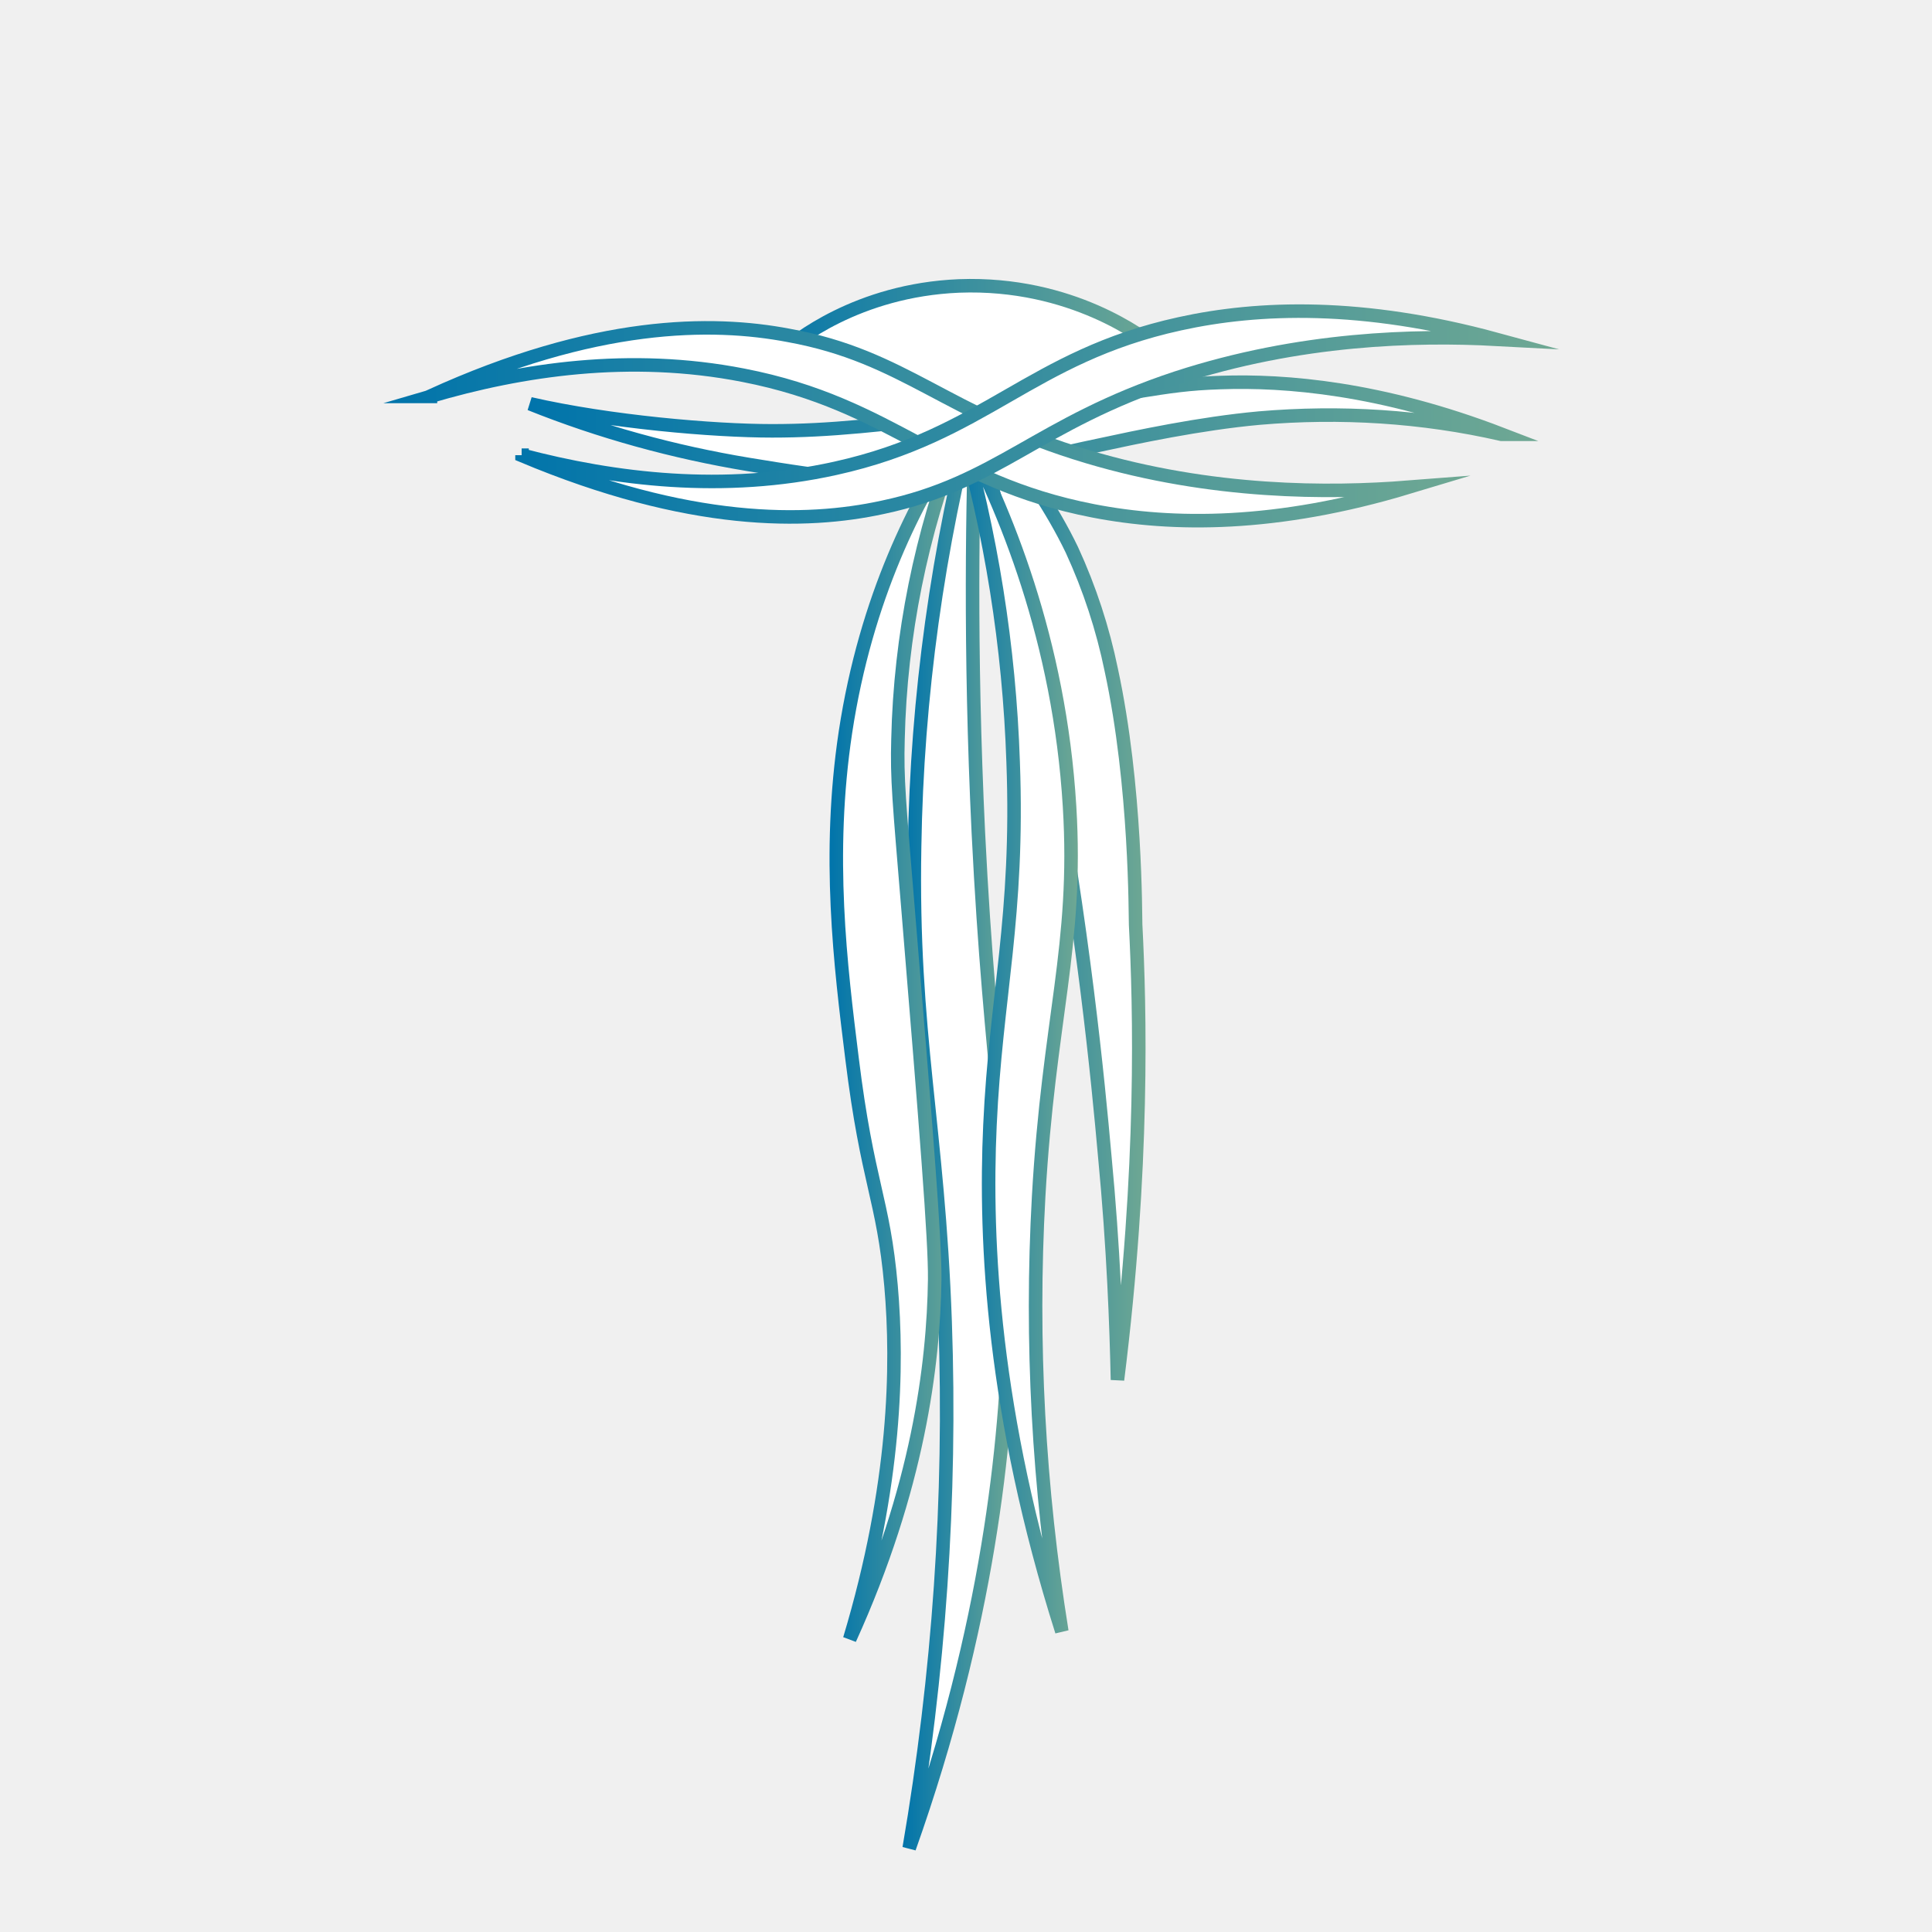
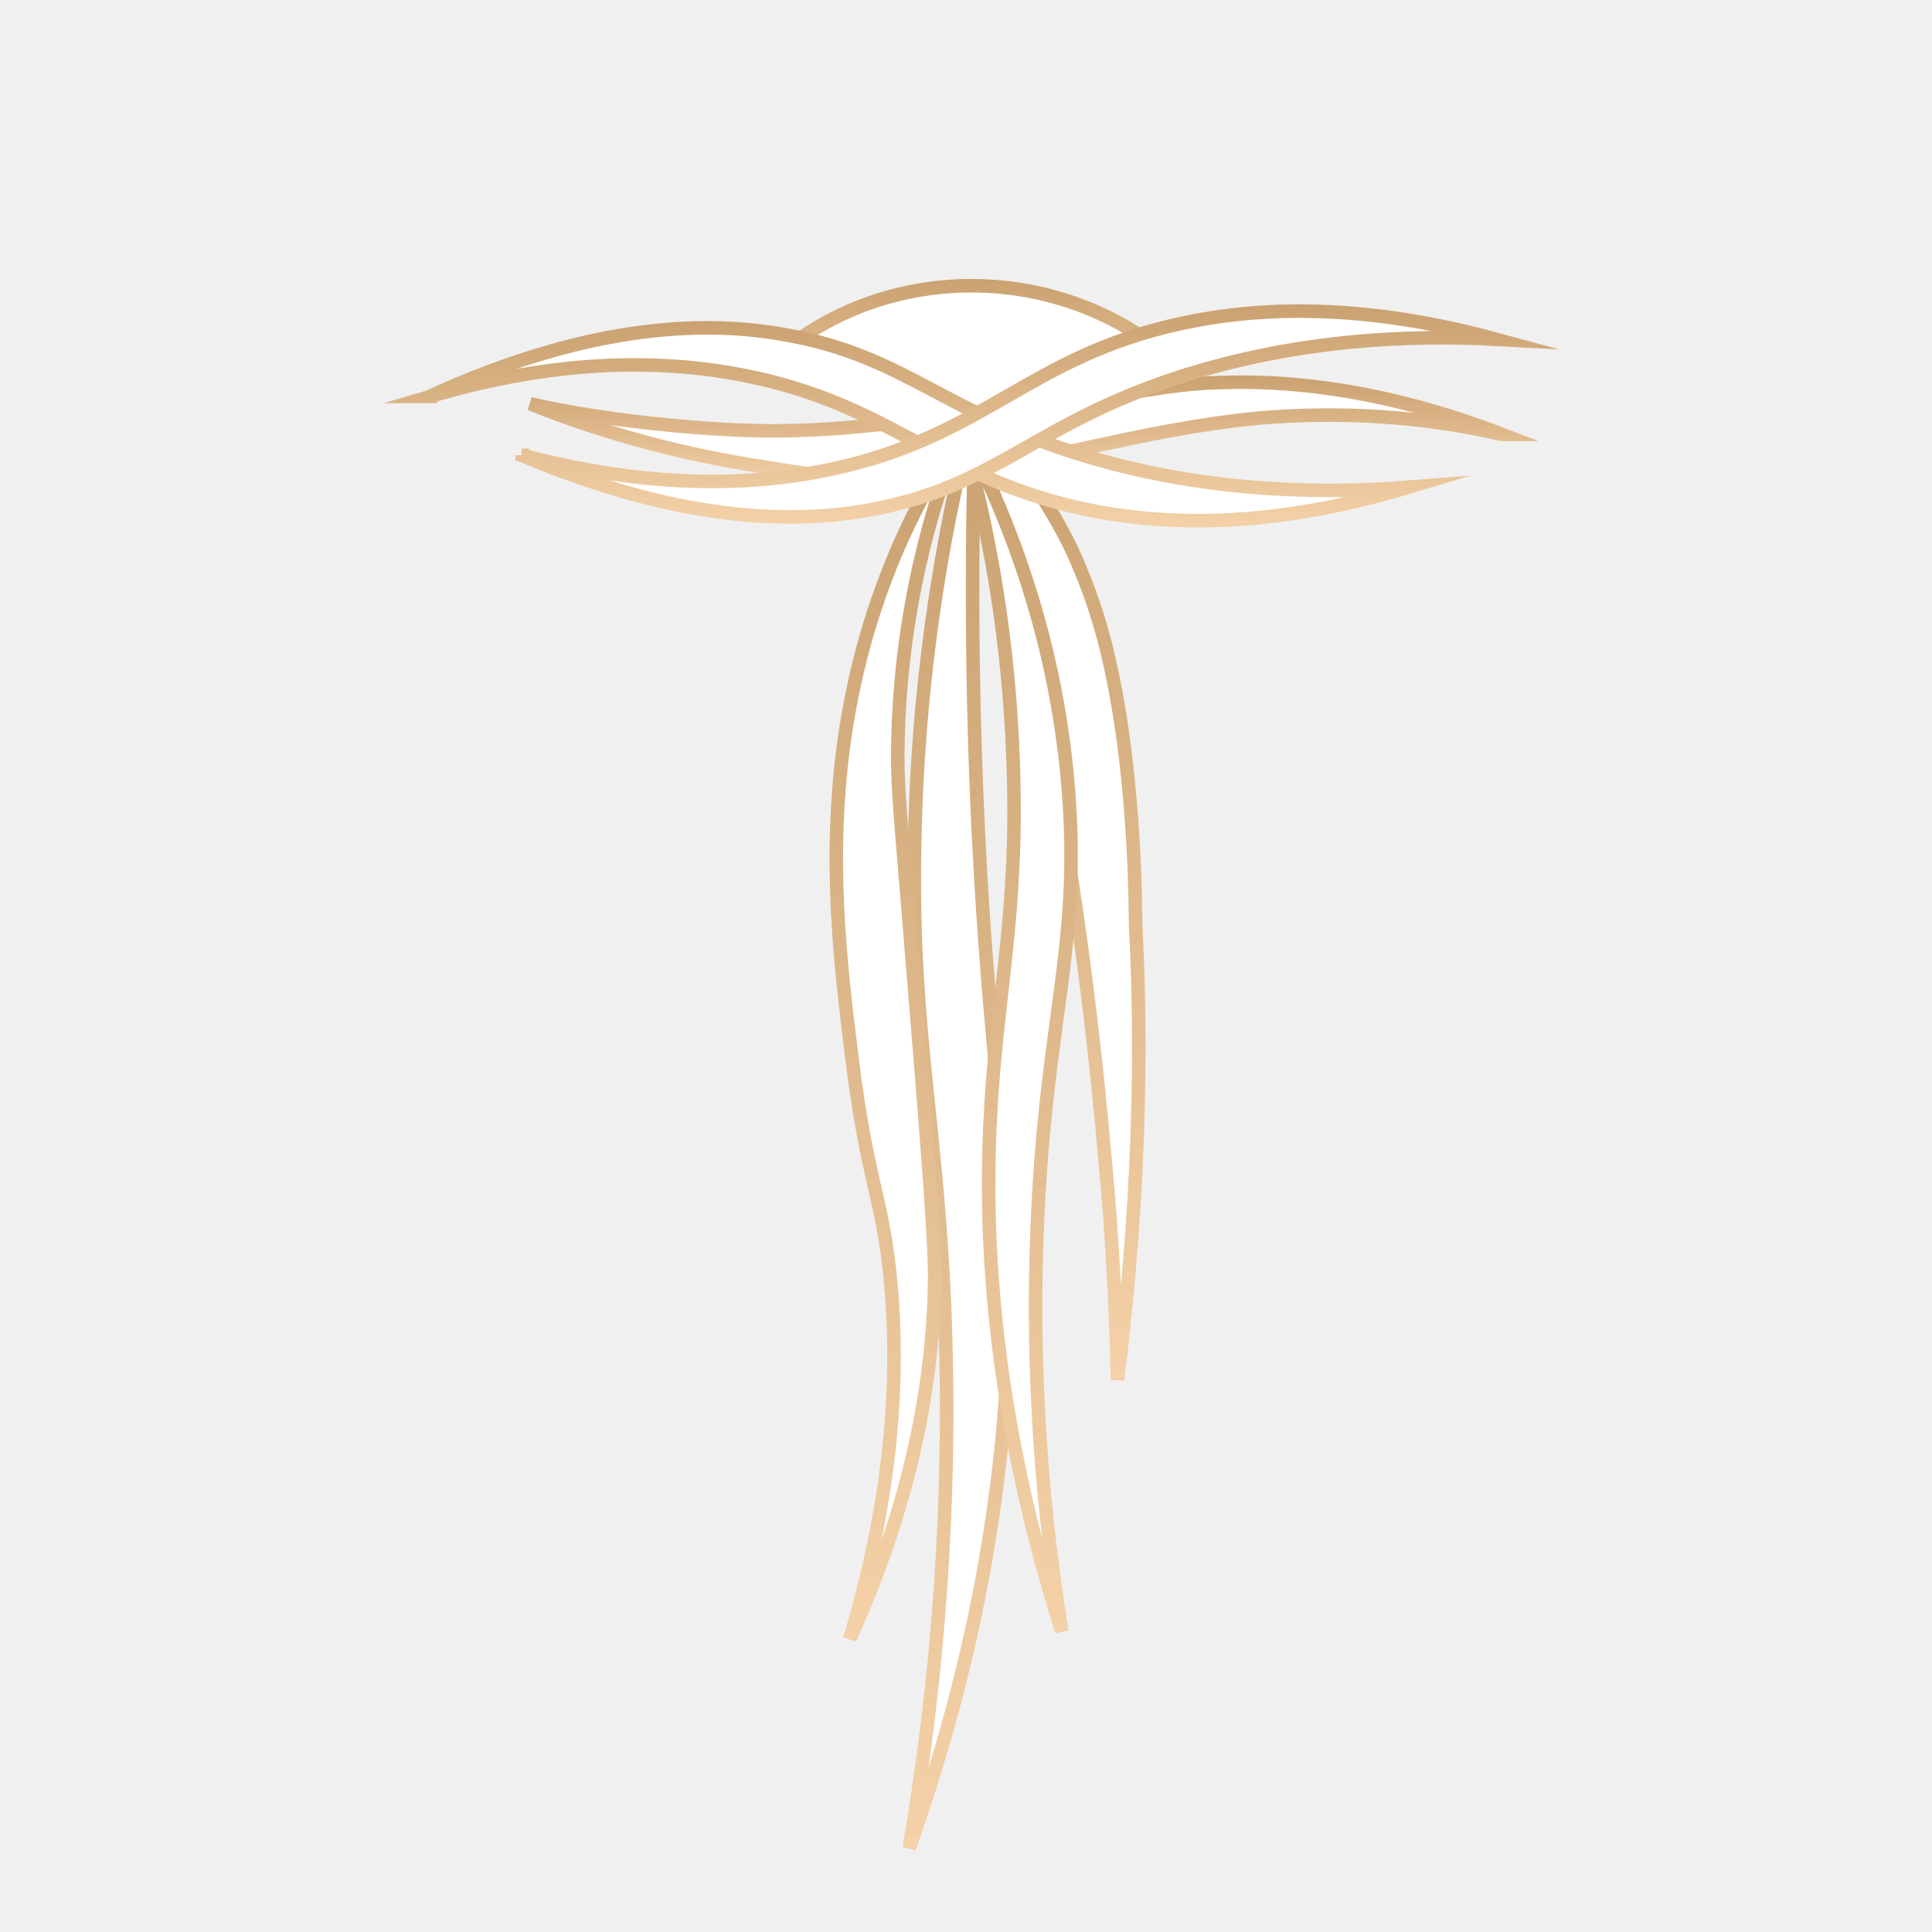
<svg xmlns="http://www.w3.org/2000/svg" xmlns:xlink="http://www.w3.org/1999/xlink" id="Layer_1" version="1.1" viewBox="0 0 500 500">
  <defs>
    <style>
      .st0 {
        stroke: url(#linear-gradient2);
      }

      .st0, .st1, .st2, .st3, .st4, .st5, .st6, .st7 {
        fill: #fff;
        stroke-miterlimit: 10;
        stroke-width: 3.5px;
      }

      .st1 {
        stroke: url(#linear-gradient);
      }

      .st2 {
        stroke: url(#linear-gradient4);
      }

      .st3 {
        stroke: url(#linear-gradient3);
      }

      .st4 {
        stroke: url(#linear-gradient1);
      }

      .st5 {
        stroke: url(#linear-gradient6);
      }

      .st6 {
        stroke: url(#linear-gradient5);
      }

      .st7 {
        stroke: url(#linear-gradient7);
      }
    </style>
-     <linearGradient id="linear-gradient" x1="249.9" y1="231.3" x2="296.4" y2="231.3" gradientUnits="userSpaceOnUse">
-       <stop offset="0" stop-color="#0074ab" />
-       <stop offset="1" stop-color="#6fa893" />
+     <linearGradient id="linear-gradient" x1="273" y1="105.2" x2="273" y2="357.3" gradientUnits="userSpaceOnUse">
+       <stop offset="0" stop-color="#caa170" />
+       <stop offset="1" stop-color="#f4d1a8" />
    </linearGradient>
-     <linearGradient id="linear-gradient1" x1="233.6" y1="291.4" x2="263.1" y2="291.4" xlink:href="#linear-gradient" />
-     <linearGradient id="linear-gradient2" x1="214.7" y1="268.3" x2="249.7" y2="268.3" xlink:href="#linear-gradient" />
-     <linearGradient id="linear-gradient3" x1="245.9" y1="265.1" x2="279" y2="265.1" xlink:href="#linear-gradient" />
-     <linearGradient id="linear-gradient4" x1="193.4" y1="92.9" x2="302.3" y2="92.9" xlink:href="#linear-gradient" />
-     <linearGradient id="linear-gradient5" x1="136.5" y1="111.6" x2="398.1" y2="111.6" xlink:href="#linear-gradient" />
-     <linearGradient id="linear-gradient6" x1="99.2" y1="109.8" x2="380.6" y2="109.8" xlink:href="#linear-gradient" />
-     <linearGradient id="linear-gradient7" x1="130.7" y1="107.2" x2="403.5" y2="107.2" xlink:href="#linear-gradient" />
+     <linearGradient id="linear-gradient1" x1="248.3" y1="103.8" x2="248.3" y2="478.9" xlink:href="#linear-gradient" />
+     <linearGradient id="linear-gradient2" x1="232.2" y1="111.8" x2="232.2" y2="424.9" xlink:href="#linear-gradient" />
+     <linearGradient id="linear-gradient3" x1="262.1" y1="107.5" x2="262.1" y2="422.7" xlink:href="#linear-gradient" />
+     <linearGradient id="linear-gradient4" x1="247.9" y1="72.2" x2="247.9" y2="113.5" xlink:href="#linear-gradient" />
+     <linearGradient id="linear-gradient5" x1="267.3" y1="97.2" x2="267.3" y2="126.1" xlink:href="#linear-gradient" />
+     <linearGradient id="linear-gradient6" x1="239.9" y1="83.1" x2="239.9" y2="136.5" xlink:href="#linear-gradient" />
+     <linearGradient id="linear-gradient7" x1="268.4" y1="78.8" x2="268.4" y2="135.5" xlink:href="#linear-gradient" />
  </defs>
  <g id="Layer_11">
    <g>
-       <path class="st1" d="M251.8,107.2c8.6,31.5,14.7,59.7,19.2,83,9.4,49.9,13.2,89.9,14.9,108.9,2.3,24,3,44.3,3.3,58,6.9-55.2,5.8-96.4,4.7-117.8-.1-1.9.2-35.8-6.3-65.9-2.2-10.7-5.6-21.1-10.2-31.1-2.6-5.4-5.6-10.5-8.9-15.6-4.7-7.2-10.3-13.8-16.5-19.7h-.1v.2Z" />
+       <path class="st1" d="M251.8,107.2c8.6,31.5,14.7,59.7,19.2,83,9.4,49.9,13.2,89.9,14.9,108.9,2.3,24,3,44.3,3.3,58,6.9-55.2,5.8-96.4,4.7-117.8-.1-1.9.2-35.8-6.3-65.9-2.2-10.7-5.6-21.1-10.2-31.1-2.6-5.4-5.6-10.5-8.9-15.6-4.7-7.2-10.3-13.8-16.5-19.7h-.1v.2h0Z" />
      <path class="st4" d="M252.6,104c-9.9,37.6-15.3,76.3-15.9,115.1-.9,48.7,6.1,72.1,7.9,123,1.6,45.6-1.6,91.3-9.3,136.2,20.5-57.8,25.2-105,25.9-137.1.8-40.6-4.9-62.5-8-125.7-2.3-47.8-1.5-86.8-.6-111.6h0Z" />
      <path class="st0" d="M248.2,113c-11,16.2-24.1,41.6-29.4,76.5-4.8,31.9-1.3,60.3,1.7,84.4,4,32.5,8.1,36.2,10.1,58.9,1.8,20.6,1.3,51.4-10.7,91.4,17.7-39,21.7-71,22-93.1.1-10.2-2.2-38.8-6.9-95.9-2.3-27.9-2.9-33.6-2.6-43.9.6-26.8,6-53.3,15.7-78.2h0Z" />
-       <path class="st3" d="M248.2,109.4c11.9,22.2,26,56.3,28.6,99.3,2.2,36.2-5.4,54.9-8,101-2.1,37.6,0,75.3,6,112.5-17.8-56.2-20-100.7-18.6-131,1.5-33.3,7.5-53.9,6-94-1-29.8-5.7-59.3-14-88h.1v.2Z" />
-       <path class="st2" d="M202.6,91c3.1-2.6,19.2-15.9,45.6-17,29.2-1.1,48,13.5,50.9,15.8l-45.2,21.8-51.4-20.6h.1Z" />
+       <path class="st3" d="M248.2,109.4c11.9,22.2,26,56.3,28.6,99.3,2.2,36.2-5.4,54.9-8,101-2.1,37.6,0,75.3,6,112.5-17.8-56.2-20-100.7-18.6-131,1.5-33.3,7.5-53.9,6-94-1-29.8-5.7-59.3-14-88h.1v.2h0Z" />
+       <path class="st2" d="M202.6,91c3.1-2.6,19.2-15.9,45.6-17,29.2-1.1,48,13.5,50.9,15.8l-45.2,21.8-51.4-20.6s.1,0,.1,0Z" />
      <path class="st6" d="M388.7,112.4c-31.2-12-56.1-14-72.8-13.4-16.5.5-20,3.1-62.7,8-25.5,3-38.3,4.5-53.4,4.5s-42.1-2.3-62.6-7c18.2,7.3,37.2,12.5,56.5,15.7,19.6,3.2,37.6,6.2,59.7,2.4,10.3-1.7,10.5-3.1,30.6-7.3,10.2-2.2,26.5-5.7,41.9-7.1,21-1.8,42.2-.5,62.7,4.2,0,0,.1,0,.1,0Z" />
      <path class="st5" d="M111.4,102.5c42.5-19.4,72.8-19.5,92.7-15.7,30.3,5.5,40.8,20.5,77.4,31.4,32.2,9.6,62.5,9.5,83,7.9-34.2,10.3-61,10.1-81.6,6.1-39.1-7.6-51.4-27.5-90.6-35.1-29.2-5.7-57.3-1.5-81,5.5h.1Z" />
      <path class="st7" d="M135.1,117.9c43.3,18.2,73.5,17.7,93.3,13.4,29.9-6.3,40-21.6,76.1-33.5,31.9-10.4,62-11.1,82.7-10-34.6-9.4-61.5-8.5-81.9-4-38.8,8.5-50.2,28.8-89.1,37.4-28.9,6.4-57.2,2.9-81.1-3.4h-.1.1Z" />
    </g>
  </g>
</svg>
